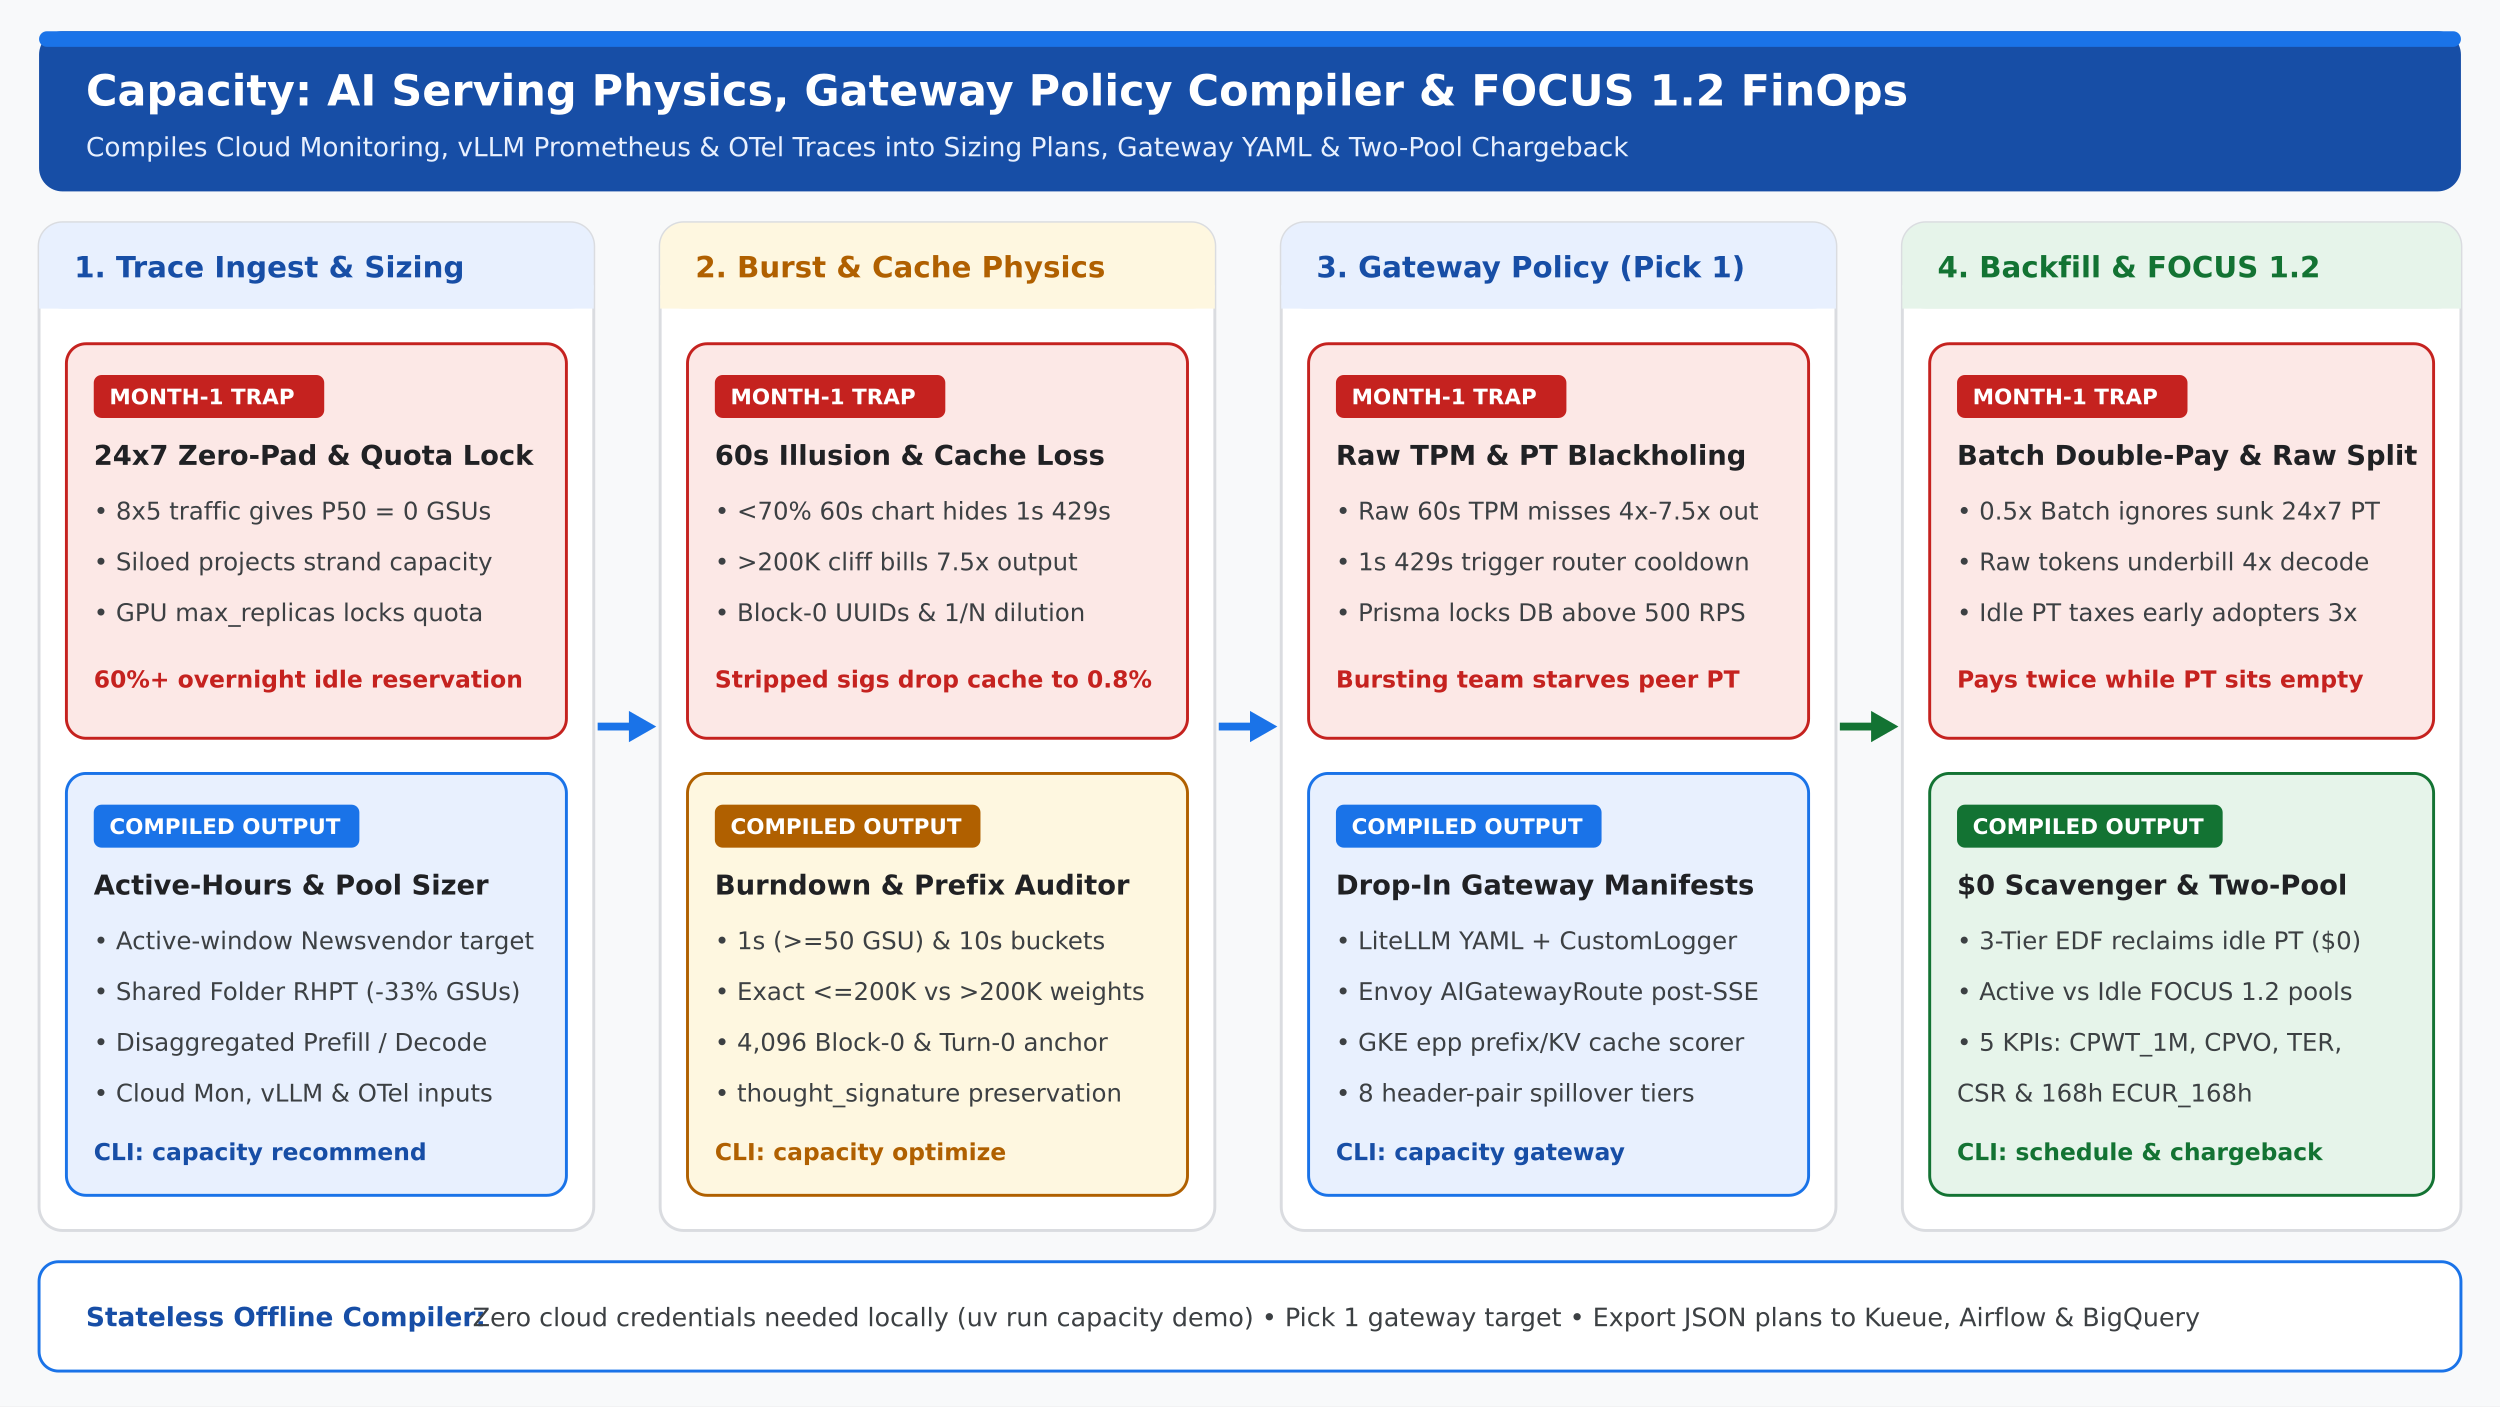
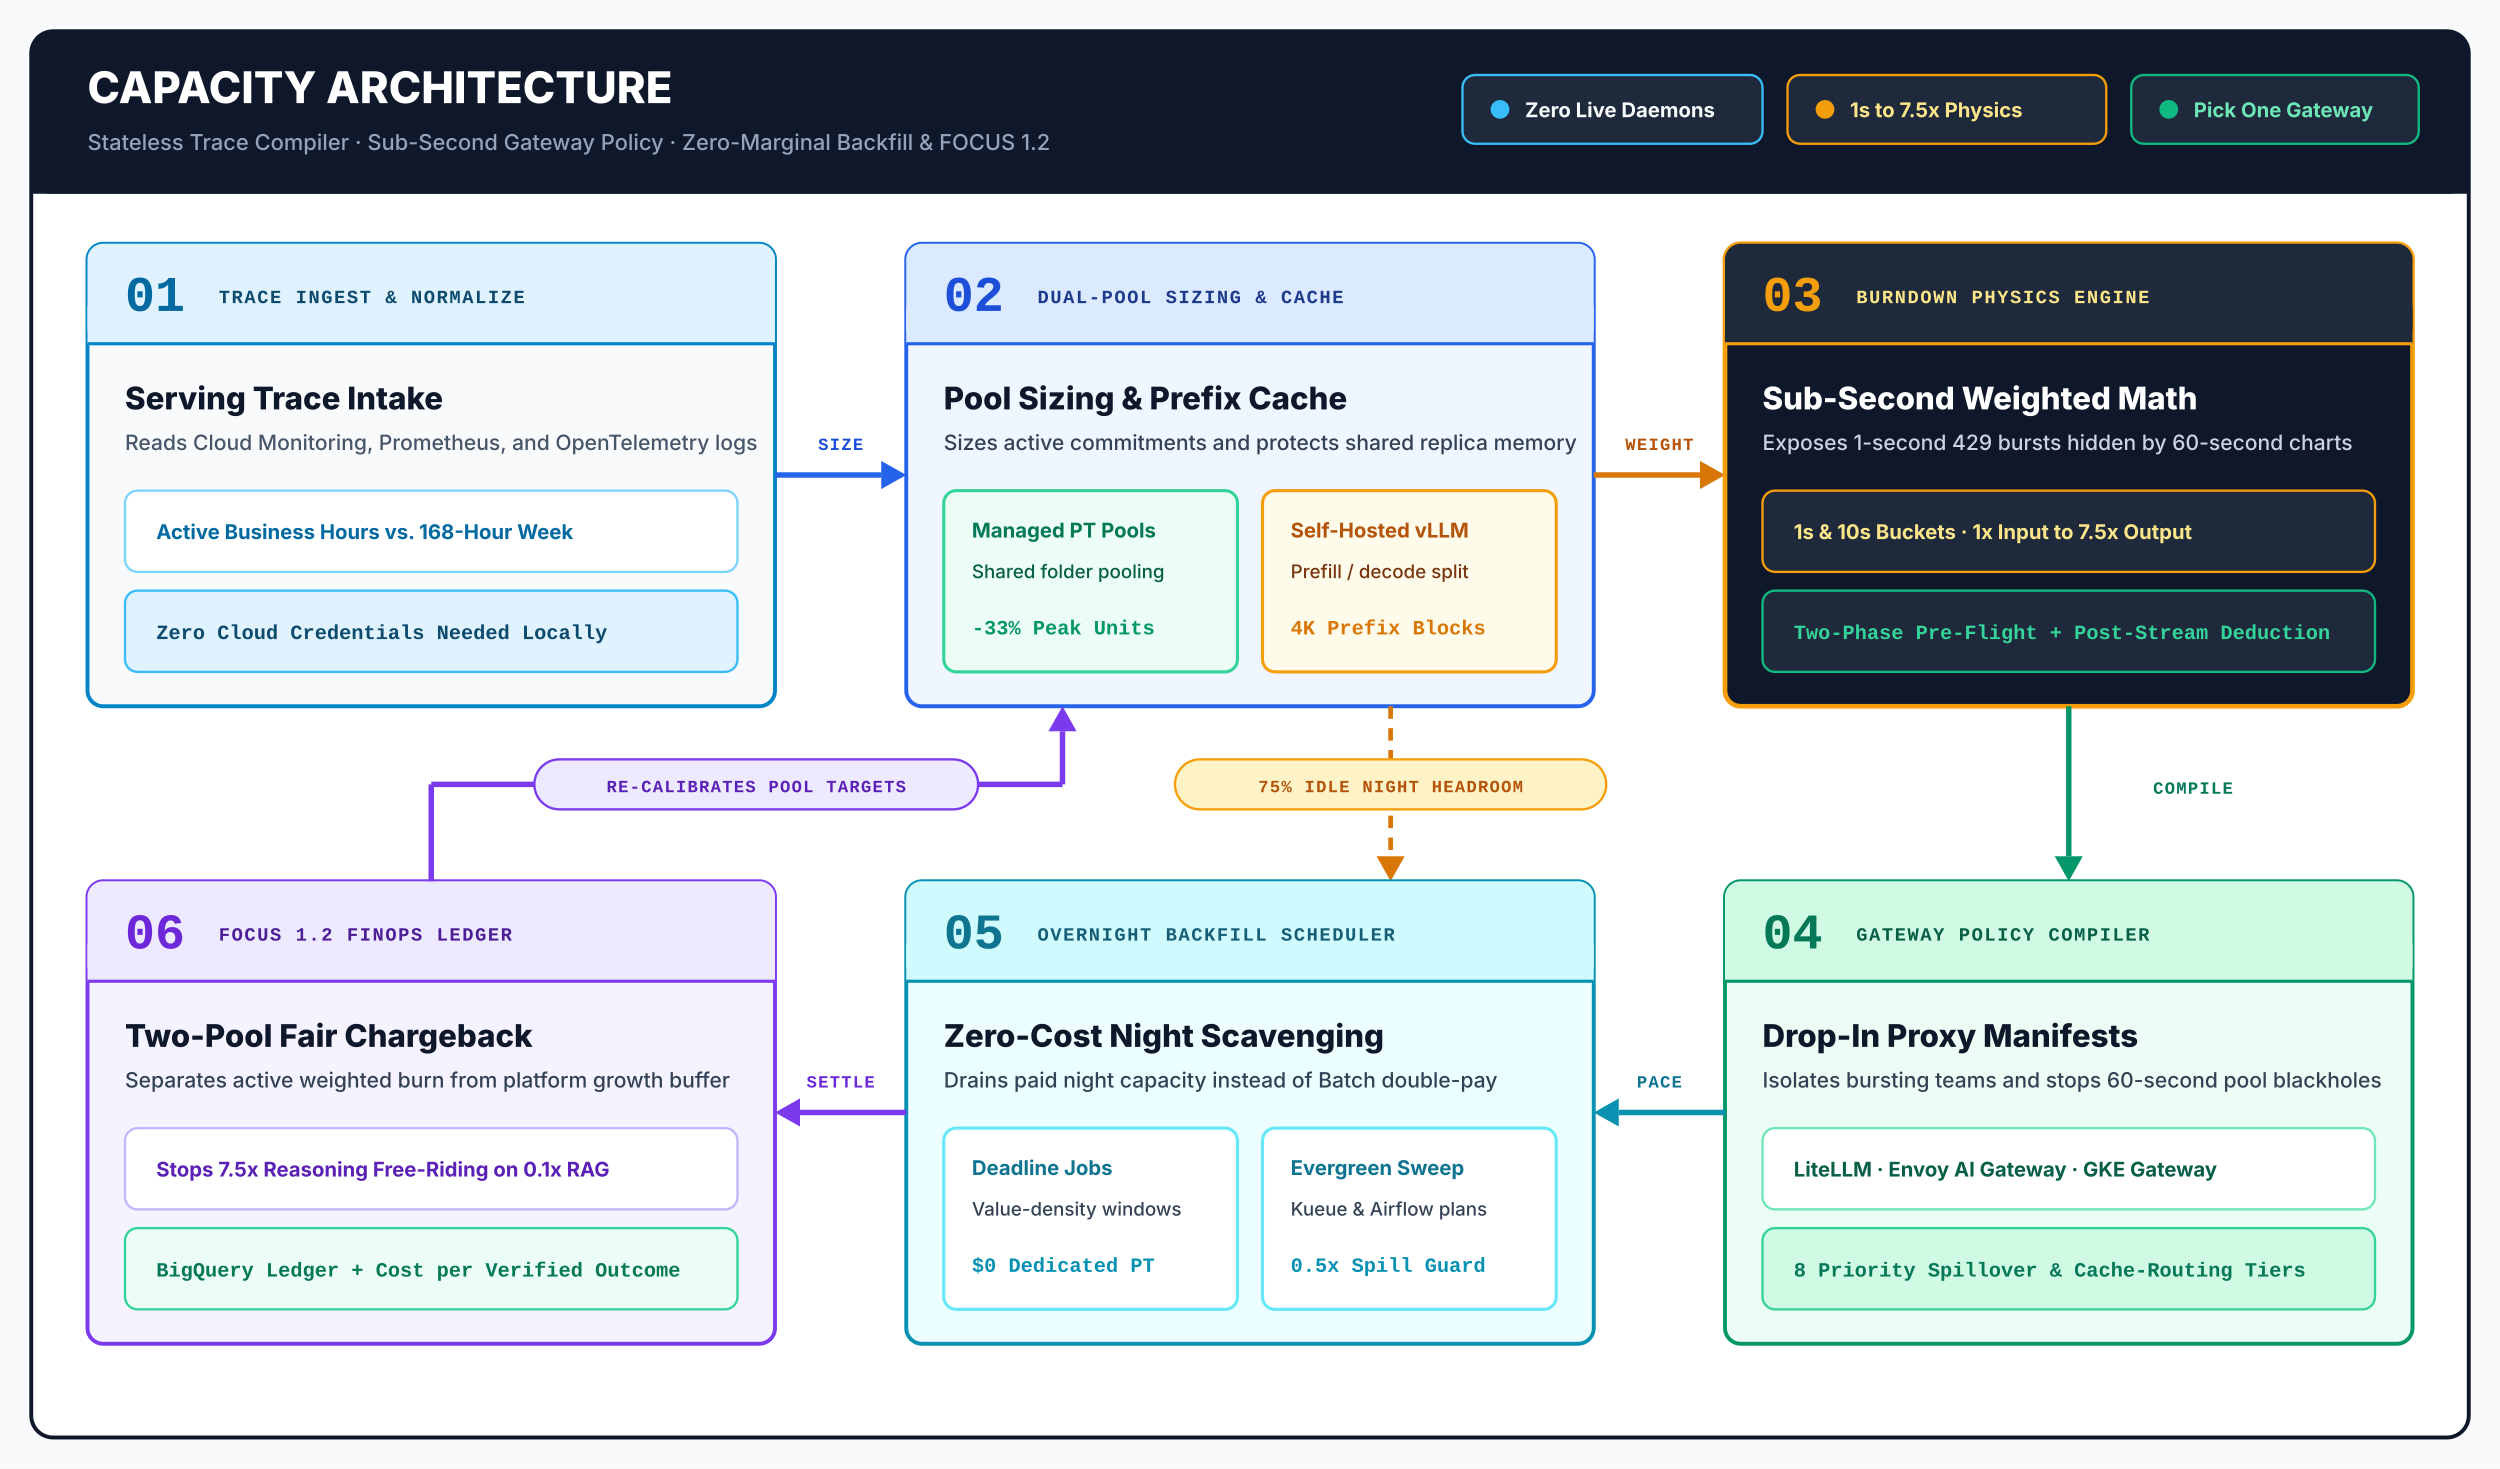
- <svg xmlns="http://www.w3.org/2000/svg" viewBox="0 0 1280 720" width="1280" height="720" font-family="DejaVu Sans, Arial, Helvetica, sans-serif">
-   <rect x="0" y="0" width="1280" height="720" fill="#f8f9fa" />
-   <rect x="20" y="16" width="1240" height="82" rx="12" fill="#174ea6" />
-   <rect x="20" y="16" width="1240" height="8" rx="4" fill="#1a73e8" />
-   <text x="44" y="54" fill="#ffffff" font-size="22" font-weight="700">Capacity: AI Serving Physics, Gateway Policy Compiler &amp; FOCUS 1.2 FinOps</text>
-   <text x="44" y="80" fill="#e8f0fe" font-size="13.5" font-weight="500">Compiles Cloud Monitoring, vLLM Prometheus &amp; OTel Traces into Sizing Plans, Gateway YAML &amp; Two-Pool Chargeback</text>
-   <rect x="20" y="114" width="284" height="516" rx="12" fill="#ffffff" stroke="#dadce0" stroke-width="1.5" />
-   <rect x="20" y="114" width="284" height="44" rx="12" fill="#e8f0fe" />
-   <rect x="20" y="146" width="284" height="12" fill="#e8f0fe" />
-   <text x="38" y="142" fill="#174ea6" font-size="15" font-weight="700">1. Trace Ingest &amp; Sizing</text>
-   <rect x="34" y="176" width="256" height="202" rx="10" fill="#fce8e6" stroke="#c5221f" stroke-width="1.5" />
-   <rect x="48" y="192" width="118" height="22" rx="4" fill="#c5221f" />
-   <text x="56" y="207" fill="#ffffff" font-size="11" font-weight="700">MONTH-1 TRAP</text>
-   <text x="48" y="238" fill="#202124" font-size="14" font-weight="700">24x7 Zero-Pad &amp; Quota Lock</text>
-   <text x="48" y="266" fill="#3c4043" font-size="12.5">• 8x5 traffic gives P50 = 0 GSUs</text>
-   <text x="48" y="292" fill="#3c4043" font-size="12.5">• Siloed projects strand capacity</text>
-   <text x="48" y="318" fill="#3c4043" font-size="12.5">• GPU max_replicas locks quota</text>
-   <text x="48" y="352" fill="#c5221f" font-size="12" font-weight="700">60%+ overnight idle reservation</text>
-   <rect x="34" y="396" width="256" height="216" rx="10" fill="#e8f0fe" stroke="#1a73e8" stroke-width="1.5" />
-   <rect x="48" y="412" width="136" height="22" rx="4" fill="#1a73e8" />
-   <text x="56" y="427" fill="#ffffff" font-size="11" font-weight="700">COMPILED OUTPUT</text>
-   <text x="48" y="458" fill="#202124" font-size="14" font-weight="700">Active-Hours &amp; Pool Sizer</text>
-   <text x="48" y="486" fill="#3c4043" font-size="12.5">• Active-window Newsvendor target</text>
-   <text x="48" y="512" fill="#3c4043" font-size="12.5">• Shared Folder RHPT (-33% GSUs)</text>
-   <text x="48" y="538" fill="#3c4043" font-size="12.5">• Disaggregated Prefill / Decode</text>
-   <text x="48" y="564" fill="#3c4043" font-size="12.5">• Cloud Mon, vLLM &amp; OTel inputs</text>
-   <text x="48" y="594" fill="#174ea6" font-size="12" font-weight="700">CLI: capacity recommend</text>
-   <rect x="306" y="370" width="18" height="4" fill="#1a73e8" />
-   <polygon points="322,364 336,372 322,380" fill="#1a73e8" />
-   <rect x="338" y="114" width="284" height="516" rx="12" fill="#ffffff" stroke="#dadce0" stroke-width="1.5" />
-   <rect x="338" y="114" width="284" height="44" rx="12" fill="#fef7e0" />
-   <rect x="338" y="146" width="284" height="12" fill="#fef7e0" />
-   <text x="356" y="142" fill="#b06000" font-size="15" font-weight="700">2. Burst &amp; Cache Physics</text>
-   <rect x="352" y="176" width="256" height="202" rx="10" fill="#fce8e6" stroke="#c5221f" stroke-width="1.5" />
-   <rect x="366" y="192" width="118" height="22" rx="4" fill="#c5221f" />
-   <text x="374" y="207" fill="#ffffff" font-size="11" font-weight="700">MONTH-1 TRAP</text>
-   <text x="366" y="238" fill="#202124" font-size="14" font-weight="700">60s Illusion &amp; Cache Loss</text>
-   <text x="366" y="266" fill="#3c4043" font-size="12.5">• &lt;70% 60s chart hides 1s 429s</text>
-   <text x="366" y="292" fill="#3c4043" font-size="12.5">• &gt;200K cliff bills 7.5x output</text>
-   <text x="366" y="318" fill="#3c4043" font-size="12.5">• Block-0 UUIDs &amp; 1/N dilution</text>
-   <text x="366" y="352" fill="#c5221f" font-size="12" font-weight="700">Stripped sigs drop cache to 0.8%</text>
-   <rect x="352" y="396" width="256" height="216" rx="10" fill="#fef7e0" stroke="#b06000" stroke-width="1.5" />
-   <rect x="366" y="412" width="136" height="22" rx="4" fill="#b06000" />
-   <text x="374" y="427" fill="#ffffff" font-size="11" font-weight="700">COMPILED OUTPUT</text>
-   <text x="366" y="458" fill="#202124" font-size="14" font-weight="700">Burndown &amp; Prefix Auditor</text>
-   <text x="366" y="486" fill="#3c4043" font-size="12.5">• 1s (&gt;=50 GSU) &amp; 10s buckets</text>
-   <text x="366" y="512" fill="#3c4043" font-size="12.5">• Exact &lt;=200K vs &gt;200K weights</text>
-   <text x="366" y="538" fill="#3c4043" font-size="12.5">• 4,096 Block-0 &amp; Turn-0 anchor</text>
-   <text x="366" y="564" fill="#3c4043" font-size="12.5">• thought_signature preservation</text>
-   <text x="366" y="594" fill="#b06000" font-size="12" font-weight="700">CLI: capacity optimize</text>
-   <rect x="624" y="370" width="18" height="4" fill="#1a73e8" />
-   <polygon points="640,364 654,372 640,380" fill="#1a73e8" />
-   <rect x="656" y="114" width="284" height="516" rx="12" fill="#ffffff" stroke="#dadce0" stroke-width="1.5" />
-   <rect x="656" y="114" width="284" height="44" rx="12" fill="#e8f0fe" />
-   <rect x="656" y="146" width="284" height="12" fill="#e8f0fe" />
-   <text x="674" y="142" fill="#174ea6" font-size="15" font-weight="700">3. Gateway Policy (Pick 1)</text>
-   <rect x="670" y="176" width="256" height="202" rx="10" fill="#fce8e6" stroke="#c5221f" stroke-width="1.5" />
-   <rect x="684" y="192" width="118" height="22" rx="4" fill="#c5221f" />
-   <text x="692" y="207" fill="#ffffff" font-size="11" font-weight="700">MONTH-1 TRAP</text>
-   <text x="684" y="238" fill="#202124" font-size="14" font-weight="700">Raw TPM &amp; PT Blackholing</text>
-   <text x="684" y="266" fill="#3c4043" font-size="12.5">• Raw 60s TPM misses 4x-7.5x out</text>
-   <text x="684" y="292" fill="#3c4043" font-size="12.5">• 1s 429s trigger router cooldown</text>
-   <text x="684" y="318" fill="#3c4043" font-size="12.5">• Prisma locks DB above 500 RPS</text>
-   <text x="684" y="352" fill="#c5221f" font-size="12" font-weight="700">Bursting team starves peer PT</text>
-   <rect x="670" y="396" width="256" height="216" rx="10" fill="#e8f0fe" stroke="#1a73e8" stroke-width="1.5" />
-   <rect x="684" y="412" width="136" height="22" rx="4" fill="#1a73e8" />
-   <text x="692" y="427" fill="#ffffff" font-size="11" font-weight="700">COMPILED OUTPUT</text>
-   <text x="684" y="458" fill="#202124" font-size="14" font-weight="700">Drop-In Gateway Manifests</text>
-   <text x="684" y="486" fill="#3c4043" font-size="12.5">• LiteLLM YAML + CustomLogger</text>
-   <text x="684" y="512" fill="#3c4043" font-size="12.5">• Envoy AIGatewayRoute post-SSE</text>
-   <text x="684" y="538" fill="#3c4043" font-size="12.5">• GKE epp prefix/KV cache scorer</text>
-   <text x="684" y="564" fill="#3c4043" font-size="12.5">• 8 header-pair spillover tiers</text>
-   <text x="684" y="594" fill="#174ea6" font-size="12" font-weight="700">CLI: capacity gateway</text>
-   <rect x="942" y="370" width="18" height="4" fill="#137333" />
-   <polygon points="958,364 972,372 958,380" fill="#137333" />
-   <rect x="974" y="114" width="286" height="516" rx="12" fill="#ffffff" stroke="#dadce0" stroke-width="1.5" />
-   <rect x="974" y="114" width="286" height="44" rx="12" fill="#e6f4ea" />
-   <rect x="974" y="146" width="286" height="12" fill="#e6f4ea" />
-   <text x="992" y="142" fill="#137333" font-size="15" font-weight="700">4. Backfill &amp; FOCUS 1.2</text>
-   <rect x="988" y="176" width="258" height="202" rx="10" fill="#fce8e6" stroke="#c5221f" stroke-width="1.5" />
-   <rect x="1002" y="192" width="118" height="22" rx="4" fill="#c5221f" />
-   <text x="1010" y="207" fill="#ffffff" font-size="11" font-weight="700">MONTH-1 TRAP</text>
-   <text x="1002" y="238" fill="#202124" font-size="14" font-weight="700">Batch Double-Pay &amp; Raw Split</text>
-   <text x="1002" y="266" fill="#3c4043" font-size="12.5">• 0.5x Batch ignores sunk 24x7 PT</text>
-   <text x="1002" y="292" fill="#3c4043" font-size="12.5">• Raw tokens underbill 4x decode</text>
-   <text x="1002" y="318" fill="#3c4043" font-size="12.5">• Idle PT taxes early adopters 3x</text>
-   <text x="1002" y="352" fill="#c5221f" font-size="12" font-weight="700">Pays twice while PT sits empty</text>
-   <rect x="988" y="396" width="258" height="216" rx="10" fill="#e6f4ea" stroke="#137333" stroke-width="1.5" />
-   <rect x="1002" y="412" width="136" height="22" rx="4" fill="#137333" />
-   <text x="1010" y="427" fill="#ffffff" font-size="11" font-weight="700">COMPILED OUTPUT</text>
-   <text x="1002" y="458" fill="#202124" font-size="14" font-weight="700">$0 Scavenger &amp; Two-Pool</text>
-   <text x="1002" y="486" fill="#3c4043" font-size="12.5">• 3-Tier EDF reclaims idle PT ($0)</text>
-   <text x="1002" y="512" fill="#3c4043" font-size="12.5">• Active vs Idle FOCUS 1.2 pools</text>
-   <text x="1002" y="538" fill="#3c4043" font-size="12.5">• 5 KPIs: CPWT_1M, CPVO, TER,</text>
-   <text x="1002" y="564" fill="#3c4043" font-size="12.5">  CSR &amp; 168h ECUR_168h</text>
-   <text x="1002" y="594" fill="#137333" font-size="12" font-weight="700">CLI: schedule &amp; chargeback</text>
-   <rect x="20" y="646" width="1240" height="56" rx="10" fill="#ffffff" stroke="#1a73e8" stroke-width="1.5" />
-   <text x="44" y="679" fill="#174ea6" font-size="13.5" font-weight="700">Stateless Offline Compiler:</text>
-   <text x="242" y="679" fill="#3c4043" font-size="13">Zero cloud credentials needed locally (uv run capacity demo) • Pick 1 gateway target • Export JSON plans to Kueue, Airflow &amp; BigQuery</text>
+ <svg xmlns="http://www.w3.org/2000/svg" viewBox="0 0 1600 940" width="1600" height="940">
+   <defs>
+     <style>
+       .font { font-family: 'Inter', -apple-system, BlinkMacSystemFont, 'Segoe UI', Roboto, sans-serif; }
+       .mono { font-family: 'JetBrains Mono', 'Fira Code', 'Courier New', monospace; }
+       .title { font-size: 28px; font-weight: 800; }
+       .subtitle { font-size: 14px; font-weight: 500; }
+       .step-num { font-size: 32px; font-weight: 800; }
+       .step-tag { font-size: 12px; font-weight: 800; letter-spacing: 1px; }
+       .box-title { font-size: 20px; font-weight: 800; }
+       .box-sub { font-size: 13.5px; font-weight: 500; }
+       .pill-title { font-size: 13px; font-weight: 700; }
+       .pill-sub { font-size: 12px; font-weight: 500; }
+       .arrow-label { font-size: 11px; font-weight: 800; letter-spacing: 0.8px; }
+     </style>
+   </defs>
+   <rect x="0" y="0" width="1600" height="940" fill="#F8FAFC" />
+   <rect x="20" y="20" width="1560" height="900" rx="14" fill="#FFFFFF" stroke="#0F172A" stroke-width="2.5" />
+   <rect x="20" y="20" width="1560" height="104" rx="12" fill="#0F172A" />
+   <rect x="20" y="90" width="1560" height="34" fill="#0F172A" />
+   <text x="56" y="66" class="font title" font-family="Inter, Segoe UI, Arial, sans-serif" font-size="28" font-weight="800" fill="#FFFFFF">CAPACITY ARCHITECTURE</text>
+   <text x="56" y="96" class="font subtitle" font-family="Inter, Segoe UI, Arial, sans-serif" font-size="14" font-weight="500" fill="#94A3B8">Stateless Trace Compiler · Sub-Second Gateway Policy · Zero-Marginal Backfill &amp; FOCUS 1.2</text>
+   <rect x="936" y="48" width="192" height="44" rx="8" fill="#1E293B" stroke="#38BDF8" stroke-width="1.5" />
+   <circle cx="960" cy="70" r="6" fill="#38BDF8" />
+   <text x="976" y="75" class="font pill-title" font-family="Inter, Segoe UI, Arial, sans-serif" font-size="13" font-weight="700" fill="#F8FAFC">Zero Live Daemons</text>
+   <rect x="1144" y="48" width="204" height="44" rx="8" fill="#1E293B" stroke="#F59E0B" stroke-width="1.5" />
+   <circle cx="1168" cy="70" r="6" fill="#F59E0B" />
+   <text x="1184" y="75" class="font pill-title" font-family="Inter, Segoe UI, Arial, sans-serif" font-size="13" font-weight="700" fill="#FDE68A">1s to 7.5x Physics</text>
+   <rect x="1364" y="48" width="184" height="44" rx="8" fill="#1E293B" stroke="#10B981" stroke-width="1.5" />
+   <circle cx="1388" cy="70" r="6" fill="#10B981" />
+   <text x="1404" y="75" class="font pill-title" font-family="Inter, Segoe UI, Arial, sans-serif" font-size="13" font-weight="700" fill="#6EE7B7">Pick One Gateway</text>
+   <rect x="56" y="156" width="440" height="296" rx="10" fill="#F8FAFC" stroke="#0284C7" stroke-width="2.5" />
+   <rect x="56" y="156" width="440" height="64" rx="10" fill="#E0F2FE" />
+   <rect x="56" y="196" width="440" height="24" fill="#E0F2FE" />
+   <line x1="56" y1="220" x2="496" y2="220" stroke="#0284C7" stroke-width="2" />
+   <text x="80" y="199" class="mono step-num" font-family="JetBrains Mono, Courier New, monospace" font-size="32" font-weight="800" fill="#0369A1">01</text>
+   <text x="140" y="194" class="mono step-tag" font-family="JetBrains Mono, Courier New, monospace" font-size="12" font-weight="800" letter-spacing="1" fill="#0C4A6E">TRACE INGEST &amp; NORMALIZE</text>
+   <text x="80" y="262" class="font box-title" font-family="Inter, Segoe UI, Arial, sans-serif" font-size="20" font-weight="800" fill="#0F172A">Serving Trace Intake</text>
+   <text x="80" y="288" class="font box-sub" font-family="Inter, Segoe UI, Arial, sans-serif" font-size="13.5" font-weight="500" fill="#475569">Reads Cloud Monitoring, Prometheus, and OpenTelemetry logs</text>
+   <rect x="80" y="314" width="392" height="52" rx="8" fill="#FFFFFF" stroke="#7DD3FC" stroke-width="1.5" />
+   <text x="100" y="345" class="font pill-title" font-family="Inter, Segoe UI, Arial, sans-serif" font-size="13" font-weight="700" fill="#0369A1">Active Business Hours vs. 168-Hour Week</text>
+   <rect x="80" y="378" width="392" height="52" rx="8" fill="#E0F2FE" stroke="#38BDF8" stroke-width="1.5" />
+   <text x="100" y="409" class="mono pill-title" font-family="JetBrains Mono, Courier New, monospace" font-size="13" font-weight="700" fill="#0C4A6E">Zero Cloud Credentials Needed Locally</text>
+   <line x1="496" y1="304" x2="564" y2="304" stroke="#2563EB" stroke-width="3.5" />
+   <polygon points="564,295 580,304 564,313" fill="#2563EB" />
+   <text x="538" y="288" text-anchor="middle" class="mono arrow-label" font-family="JetBrains Mono, Courier New, monospace" font-size="11" font-weight="800" fill="#1D4ED8">SIZE</text>
+   <rect x="580" y="156" width="440" height="296" rx="10" fill="#EFF6FF" stroke="#2563EB" stroke-width="2.5" />
+   <rect x="580" y="156" width="440" height="64" rx="10" fill="#DBEAFE" />
+   <rect x="580" y="196" width="440" height="24" fill="#DBEAFE" />
+   <line x1="580" y1="220" x2="1020" y2="220" stroke="#2563EB" stroke-width="2" />
+   <text x="604" y="199" class="mono step-num" font-family="JetBrains Mono, Courier New, monospace" font-size="32" font-weight="800" fill="#1D4ED8">02</text>
+   <text x="664" y="194" class="mono step-tag" font-family="JetBrains Mono, Courier New, monospace" font-size="12" font-weight="800" letter-spacing="1" fill="#1E3A8A">DUAL-POOL SIZING &amp; CACHE</text>
+   <text x="604" y="262" class="font box-title" font-family="Inter, Segoe UI, Arial, sans-serif" font-size="20" font-weight="800" fill="#0F172A">Pool Sizing &amp; Prefix Cache</text>
+   <text x="604" y="288" class="font box-sub" font-family="Inter, Segoe UI, Arial, sans-serif" font-size="13.5" font-weight="500" fill="#334155">Sizes active commitments and protects shared replica memory</text>
+   <rect x="604" y="314" width="188" height="116" rx="8" fill="#ECFDF5" stroke="#34D399" stroke-width="2" />
+   <text x="622" y="344" class="font pill-title" font-family="Inter, Segoe UI, Arial, sans-serif" font-size="13" font-weight="700" fill="#047857">Managed PT Pools</text>
+   <text x="622" y="370" class="font pill-sub" font-family="Inter, Segoe UI, Arial, sans-serif" font-size="12" font-weight="500" fill="#065F46">Shared folder pooling</text>
+   <text x="622" y="406" class="mono pill-title" font-family="JetBrains Mono, Courier New, monospace" font-size="13" font-weight="700" fill="#059669">-33% Peak Units</text>
+   <rect x="808" y="314" width="188" height="116" rx="8" fill="#FFFBEB" stroke="#F59E0B" stroke-width="2" />
+   <text x="826" y="344" class="font pill-title" font-family="Inter, Segoe UI, Arial, sans-serif" font-size="13" font-weight="700" fill="#B45309">Self-Hosted vLLM</text>
+   <text x="826" y="370" class="font pill-sub" font-family="Inter, Segoe UI, Arial, sans-serif" font-size="12" font-weight="500" fill="#78350F">Prefill / decode split</text>
+   <text x="826" y="406" class="mono pill-title" font-family="JetBrains Mono, Courier New, monospace" font-size="13" font-weight="700" fill="#D97706">4K Prefix Blocks</text>
+   <line x1="1020" y1="304" x2="1088" y2="304" stroke="#D97706" stroke-width="3.5" />
+   <polygon points="1088,295 1104,304 1088,313" fill="#D97706" />
+   <text x="1062" y="288" text-anchor="middle" class="mono arrow-label" font-family="JetBrains Mono, Courier New, monospace" font-size="11" font-weight="800" fill="#B45309">WEIGHT</text>
+   <rect x="1104" y="156" width="440" height="296" rx="10" fill="#0F172A" stroke="#F59E0B" stroke-width="3" />
+   <rect x="1104" y="156" width="440" height="64" rx="10" fill="#1E293B" />
+   <rect x="1104" y="196" width="440" height="24" fill="#1E293B" />
+   <line x1="1104" y1="220" x2="1544" y2="220" stroke="#F59E0B" stroke-width="2" />
+   <text x="1128" y="199" class="mono step-num" font-family="JetBrains Mono, Courier New, monospace" font-size="32" font-weight="800" fill="#F59E0B">03</text>
+   <text x="1188" y="194" class="mono step-tag" font-family="JetBrains Mono, Courier New, monospace" font-size="12" font-weight="800" letter-spacing="1" fill="#FDE68A">BURNDOWN PHYSICS ENGINE</text>
+   <text x="1128" y="262" class="font box-title" font-family="Inter, Segoe UI, Arial, sans-serif" font-size="20" font-weight="800" fill="#FFFFFF">Sub-Second Weighted Math</text>
+   <text x="1128" y="288" class="font box-sub" font-family="Inter, Segoe UI, Arial, sans-serif" font-size="13.5" font-weight="500" fill="#CBD5E1">Exposes 1-second 429 bursts hidden by 60-second charts</text>
+   <rect x="1128" y="314" width="392" height="52" rx="8" fill="#1E293B" stroke="#F59E0B" stroke-width="1.5" />
+   <text x="1148" y="345" class="font pill-title" font-family="Inter, Segoe UI, Arial, sans-serif" font-size="13" font-weight="700" fill="#FDE68A">1s &amp; 10s Buckets · 1x Input to 7.5x Output</text>
+   <rect x="1128" y="378" width="392" height="52" rx="8" fill="#1E293B" stroke="#10B981" stroke-width="1.5" />
+   <text x="1148" y="409" class="mono pill-title" font-family="JetBrains Mono, Courier New, monospace" font-size="13" font-weight="700" fill="#34D399">Two-Phase Pre-Flight + Post-Stream Deduction</text>
+   <line x1="1324" y1="452" x2="1324" y2="548" stroke="#059669" stroke-width="3.5" />
+   <polygon points="1315,548 1324,564 1333,548" fill="#059669" />
+   <text x="1378" y="508" class="mono arrow-label" font-family="JetBrains Mono, Courier New, monospace" font-size="11" font-weight="800" fill="#047857">COMPILE</text>
+   <line x1="890" y1="452" x2="890" y2="548" stroke="#D97706" stroke-width="3" stroke-dasharray="8,6" />
+   <polygon points="881,548 890,564 899,548" fill="#D97706" />
+   <rect x="752" y="486" width="276" height="32" rx="16" fill="#FEF3C7" stroke="#F59E0B" stroke-width="1.5" />
+   <text x="890" y="507" text-anchor="middle" class="mono arrow-label" font-family="JetBrains Mono, Courier New, monospace" font-size="11" font-weight="800" fill="#B45309">75% IDLE NIGHT HEADROOM</text>
+   <rect x="1104" y="564" width="440" height="296" rx="10" fill="#ECFDF5" stroke="#059669" stroke-width="2.5" />
+   <rect x="1104" y="564" width="440" height="64" rx="10" fill="#D1FAE5" />
+   <rect x="1104" y="604" width="440" height="24" fill="#D1FAE5" />
+   <line x1="1104" y1="628" x2="1544" y2="628" stroke="#059669" stroke-width="2" />
+   <text x="1128" y="607" class="mono step-num" font-family="JetBrains Mono, Courier New, monospace" font-size="32" font-weight="800" fill="#047857">04</text>
+   <text x="1188" y="602" class="mono step-tag" font-family="JetBrains Mono, Courier New, monospace" font-size="12" font-weight="800" letter-spacing="1" fill="#065F46">GATEWAY POLICY COMPILER</text>
+   <text x="1128" y="670" class="font box-title" font-family="Inter, Segoe UI, Arial, sans-serif" font-size="20" font-weight="800" fill="#0F172A">Drop-In Proxy Manifests</text>
+   <text x="1128" y="696" class="font box-sub" font-family="Inter, Segoe UI, Arial, sans-serif" font-size="13.5" font-weight="500" fill="#334155">Isolates bursting teams and stops 60-second pool blackholes</text>
+   <rect x="1128" y="722" width="392" height="52" rx="8" fill="#FFFFFF" stroke="#6EE7B7" stroke-width="1.5" />
+   <text x="1148" y="753" class="font pill-title" font-family="Inter, Segoe UI, Arial, sans-serif" font-size="13" font-weight="700" fill="#065F46">LiteLLM · Envoy AI Gateway · GKE Gateway</text>
+   <rect x="1128" y="786" width="392" height="52" rx="8" fill="#D1FAE5" stroke="#34D399" stroke-width="1.5" />
+   <text x="1148" y="817" class="mono pill-title" font-family="JetBrains Mono, Courier New, monospace" font-size="13" font-weight="700" fill="#047857">8 Priority Spillover &amp; Cache-Routing Tiers</text>
+   <line x1="1104" y1="712" x2="1036" y2="712" stroke="#0891B2" stroke-width="3.5" />
+   <polygon points="1036,703 1020,712 1036,721" fill="#0891B2" />
+   <text x="1062" y="696" text-anchor="middle" class="mono arrow-label" font-family="JetBrains Mono, Courier New, monospace" font-size="11" font-weight="800" fill="#0E7490">PACE</text>
+   <rect x="580" y="564" width="440" height="296" rx="10" fill="#ECFEFF" stroke="#0891B2" stroke-width="2.5" />
+   <rect x="580" y="564" width="440" height="64" rx="10" fill="#CFFAFE" />
+   <rect x="580" y="604" width="440" height="24" fill="#CFFAFE" />
+   <line x1="580" y1="628" x2="1020" y2="628" stroke="#0891B2" stroke-width="2" />
+   <text x="604" y="607" class="mono step-num" font-family="JetBrains Mono, Courier New, monospace" font-size="32" font-weight="800" fill="#0E7490">05</text>
+   <text x="664" y="602" class="mono step-tag" font-family="JetBrains Mono, Courier New, monospace" font-size="12" font-weight="800" letter-spacing="1" fill="#155E75">OVERNIGHT BACKFILL SCHEDULER</text>
+   <text x="604" y="670" class="font box-title" font-family="Inter, Segoe UI, Arial, sans-serif" font-size="20" font-weight="800" fill="#0F172A">Zero-Cost Night Scavenging</text>
+   <text x="604" y="696" class="font box-sub" font-family="Inter, Segoe UI, Arial, sans-serif" font-size="13.5" font-weight="500" fill="#334155">Drains paid night capacity instead of Batch double-pay</text>
+   <rect x="604" y="722" width="188" height="116" rx="8" fill="#FFFFFF" stroke="#67E8F9" stroke-width="2" />
+   <text x="622" y="752" class="font pill-title" font-family="Inter, Segoe UI, Arial, sans-serif" font-size="13" font-weight="700" fill="#0E7490">Deadline Jobs</text>
+   <text x="622" y="778" class="font pill-sub" font-family="Inter, Segoe UI, Arial, sans-serif" font-size="12" font-weight="500" fill="#334155">Value-density windows</text>
+   <text x="622" y="814" class="mono pill-title" font-family="JetBrains Mono, Courier New, monospace" font-size="13" font-weight="700" fill="#0891B2">$0 Dedicated PT</text>
+   <rect x="808" y="722" width="188" height="116" rx="8" fill="#FFFFFF" stroke="#67E8F9" stroke-width="2" />
+   <text x="826" y="752" class="font pill-title" font-family="Inter, Segoe UI, Arial, sans-serif" font-size="13" font-weight="700" fill="#0E7490">Evergreen Sweep</text>
+   <text x="826" y="778" class="font pill-sub" font-family="Inter, Segoe UI, Arial, sans-serif" font-size="12" font-weight="500" fill="#334155">Kueue &amp; Airflow plans</text>
+   <text x="826" y="814" class="mono pill-title" font-family="JetBrains Mono, Courier New, monospace" font-size="13" font-weight="700" fill="#0891B2">0.5x Spill Guard</text>
+   <line x1="580" y1="712" x2="512" y2="712" stroke="#7C3AED" stroke-width="3.5" />
+   <polygon points="512,703 496,712 512,721" fill="#7C3AED" />
+   <text x="538" y="696" text-anchor="middle" class="mono arrow-label" font-family="JetBrains Mono, Courier New, monospace" font-size="11" font-weight="800" fill="#6D28D9">SETTLE</text>
+   <rect x="56" y="564" width="440" height="296" rx="10" fill="#F5F3FF" stroke="#7C3AED" stroke-width="2.5" />
+   <rect x="56" y="564" width="440" height="64" rx="10" fill="#EDE9FE" />
+   <rect x="56" y="604" width="440" height="24" fill="#EDE9FE" />
+   <line x1="56" y1="628" x2="496" y2="628" stroke="#7C3AED" stroke-width="2" />
+   <text x="80" y="607" class="mono step-num" font-family="JetBrains Mono, Courier New, monospace" font-size="32" font-weight="800" fill="#6D28D9">06</text>
+   <text x="140" y="602" class="mono step-tag" font-family="JetBrains Mono, Courier New, monospace" font-size="12" font-weight="800" letter-spacing="1" fill="#4C1D95">FOCUS 1.2 FINOPS LEDGER</text>
+   <text x="80" y="670" class="font box-title" font-family="Inter, Segoe UI, Arial, sans-serif" font-size="20" font-weight="800" fill="#0F172A">Two-Pool Fair Chargeback</text>
+   <text x="80" y="696" class="font box-sub" font-family="Inter, Segoe UI, Arial, sans-serif" font-size="13.5" font-weight="500" fill="#334155">Separates active weighted burn from platform growth buffer</text>
+   <rect x="80" y="722" width="392" height="52" rx="8" fill="#FFFFFF" stroke="#C4B5FD" stroke-width="1.5" />
+   <text x="100" y="753" class="font pill-title" font-family="Inter, Segoe UI, Arial, sans-serif" font-size="13" font-weight="700" fill="#5B21B6">Stops 7.5x Reasoning Free-Riding on 0.1x RAG</text>
+   <rect x="80" y="786" width="392" height="52" rx="8" fill="#ECFDF5" stroke="#34D399" stroke-width="1.5" />
+   <text x="100" y="817" class="mono pill-title" font-family="JetBrains Mono, Courier New, monospace" font-size="13" font-weight="700" fill="#047857">BigQuery Ledger + Cost per Verified Outcome</text>
+   <line x1="276" y1="564" x2="276" y2="502" stroke="#7C3AED" stroke-width="3.5" />
+   <line x1="276" y1="502" x2="680" y2="502" stroke="#7C3AED" stroke-width="3.5" />
+   <line x1="680" y1="502" x2="680" y2="468" stroke="#7C3AED" stroke-width="3.5" />
+   <polygon points="671,468 680,452 689,468" fill="#7C3AED" />
+   <rect x="342" y="486" width="284" height="32" rx="16" fill="#EDE9FE" stroke="#7C3AED" stroke-width="1.5" />
+   <text x="484" y="507" text-anchor="middle" class="mono arrow-label" font-family="JetBrains Mono, Courier New, monospace" font-size="11" font-weight="800" fill="#5B21B6">RE-CALIBRATES POOL TARGETS</text>
</svg>
